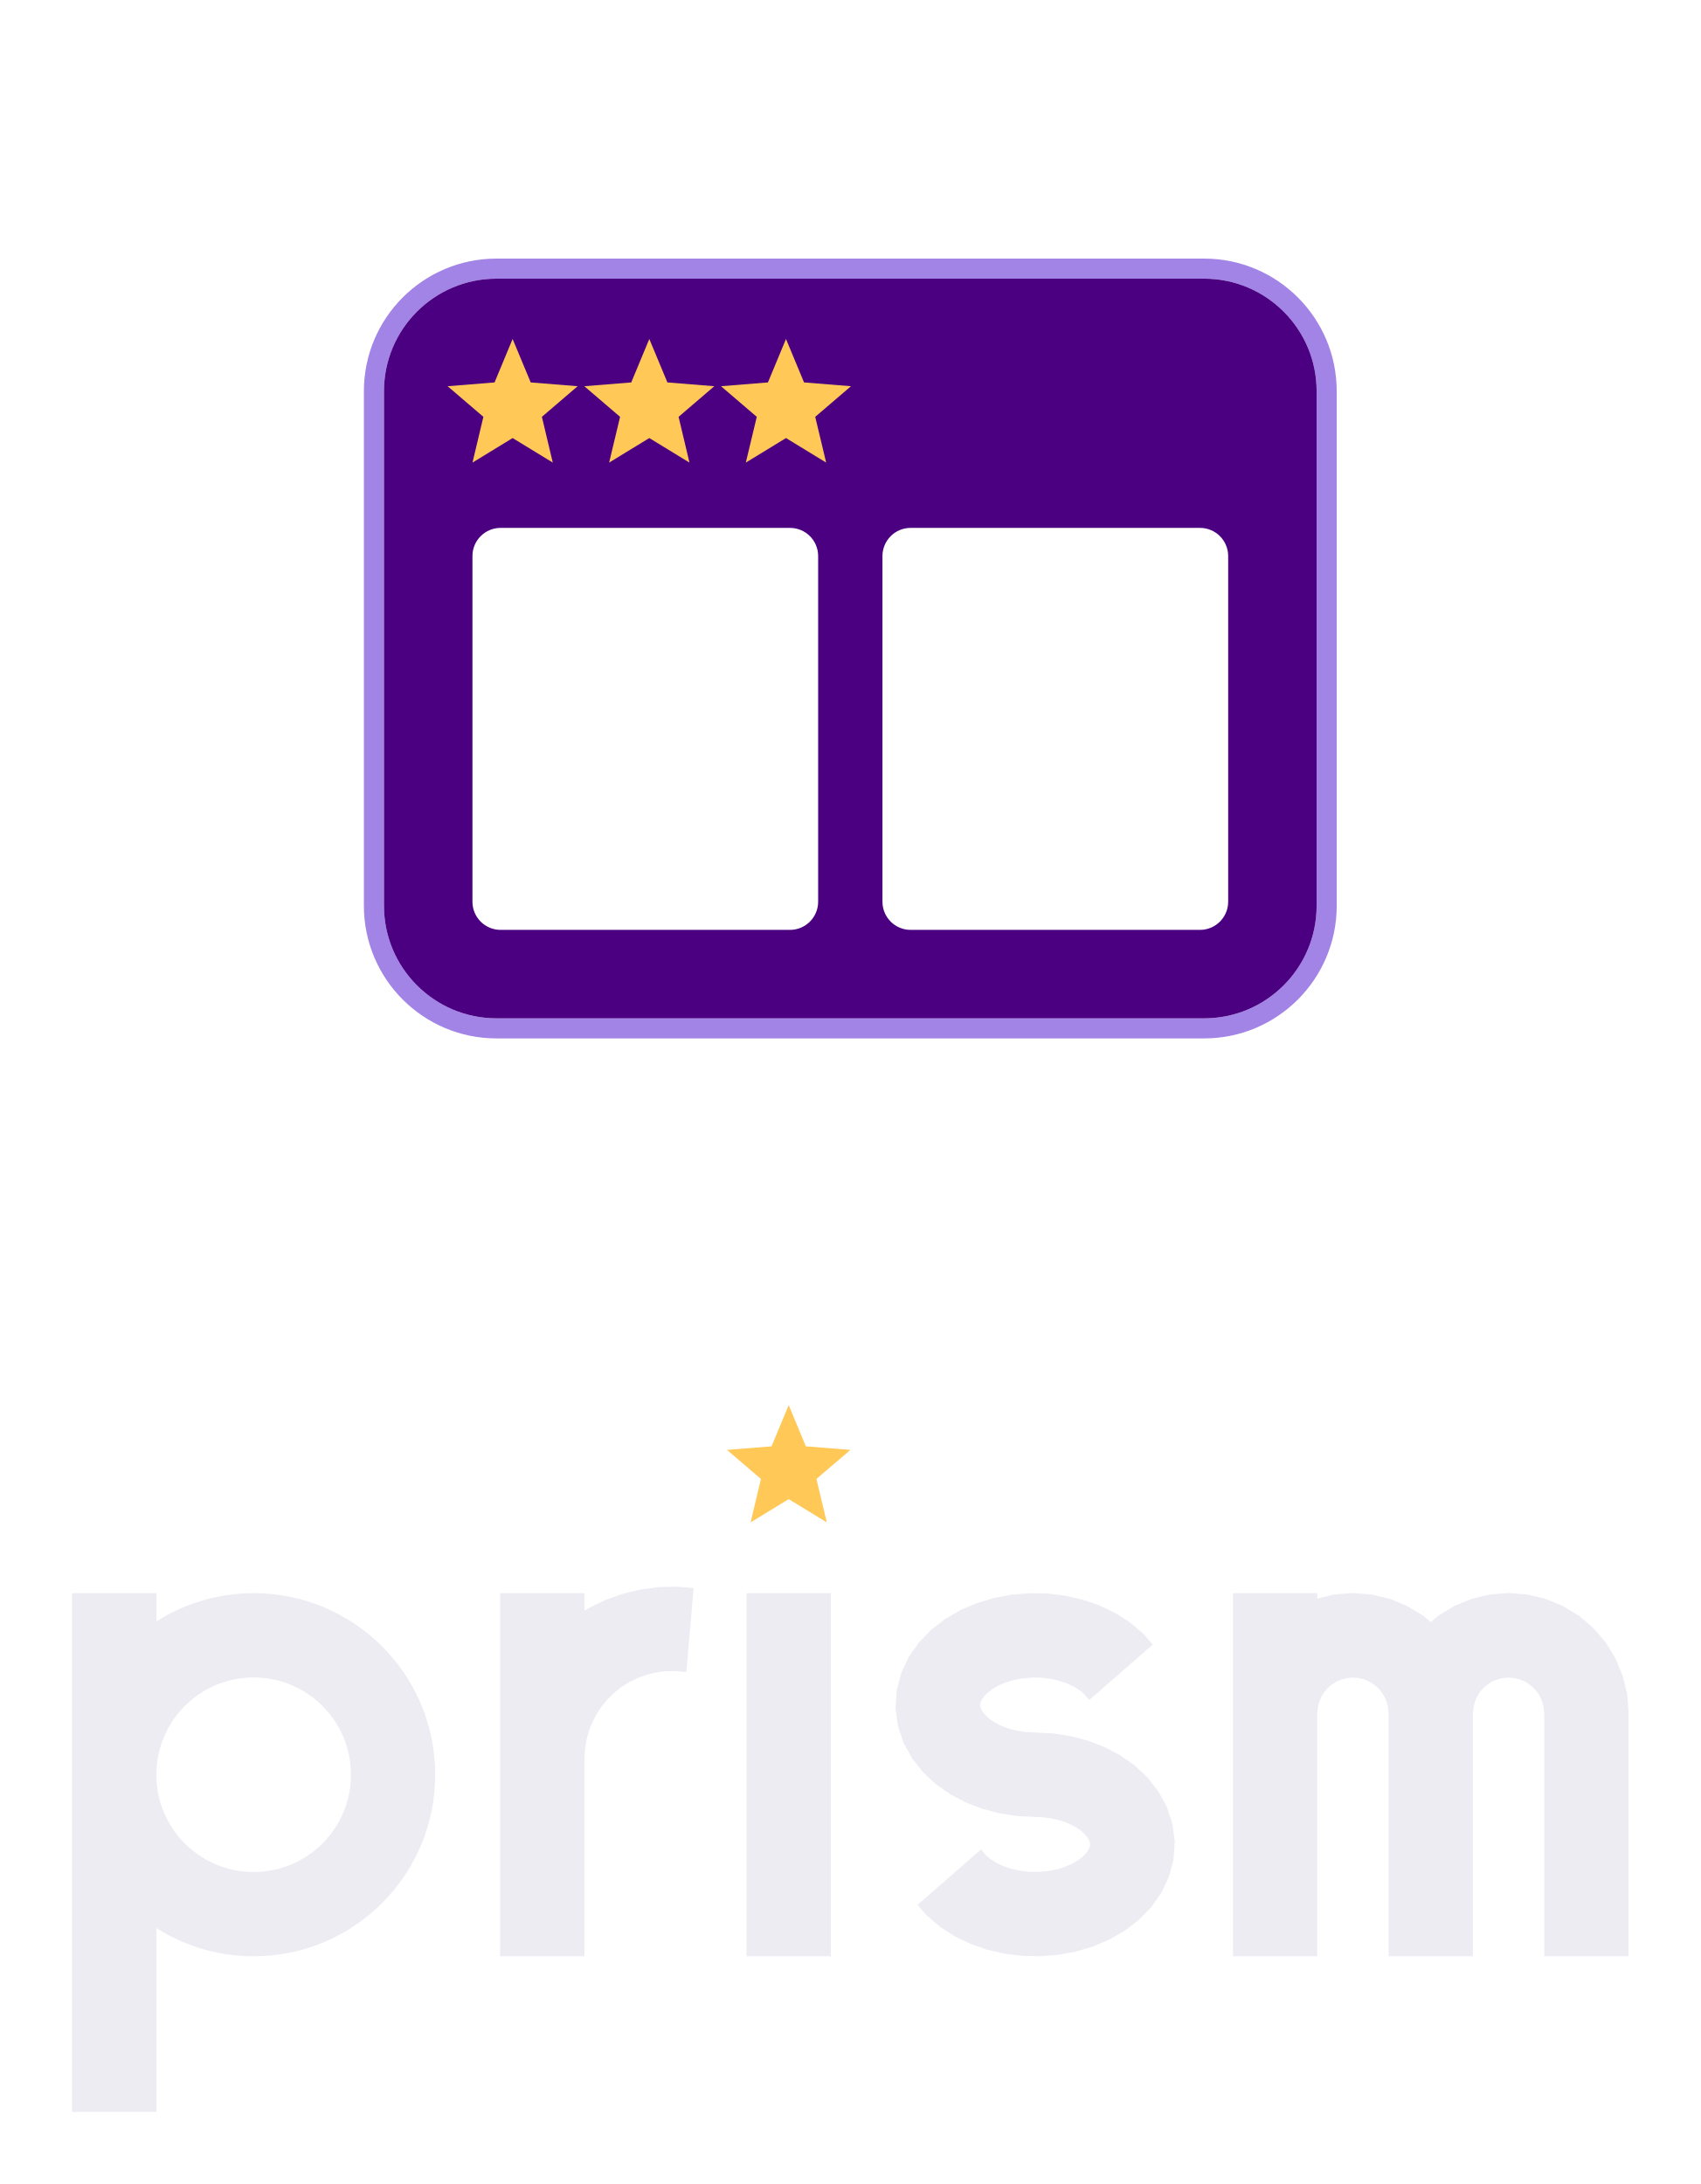
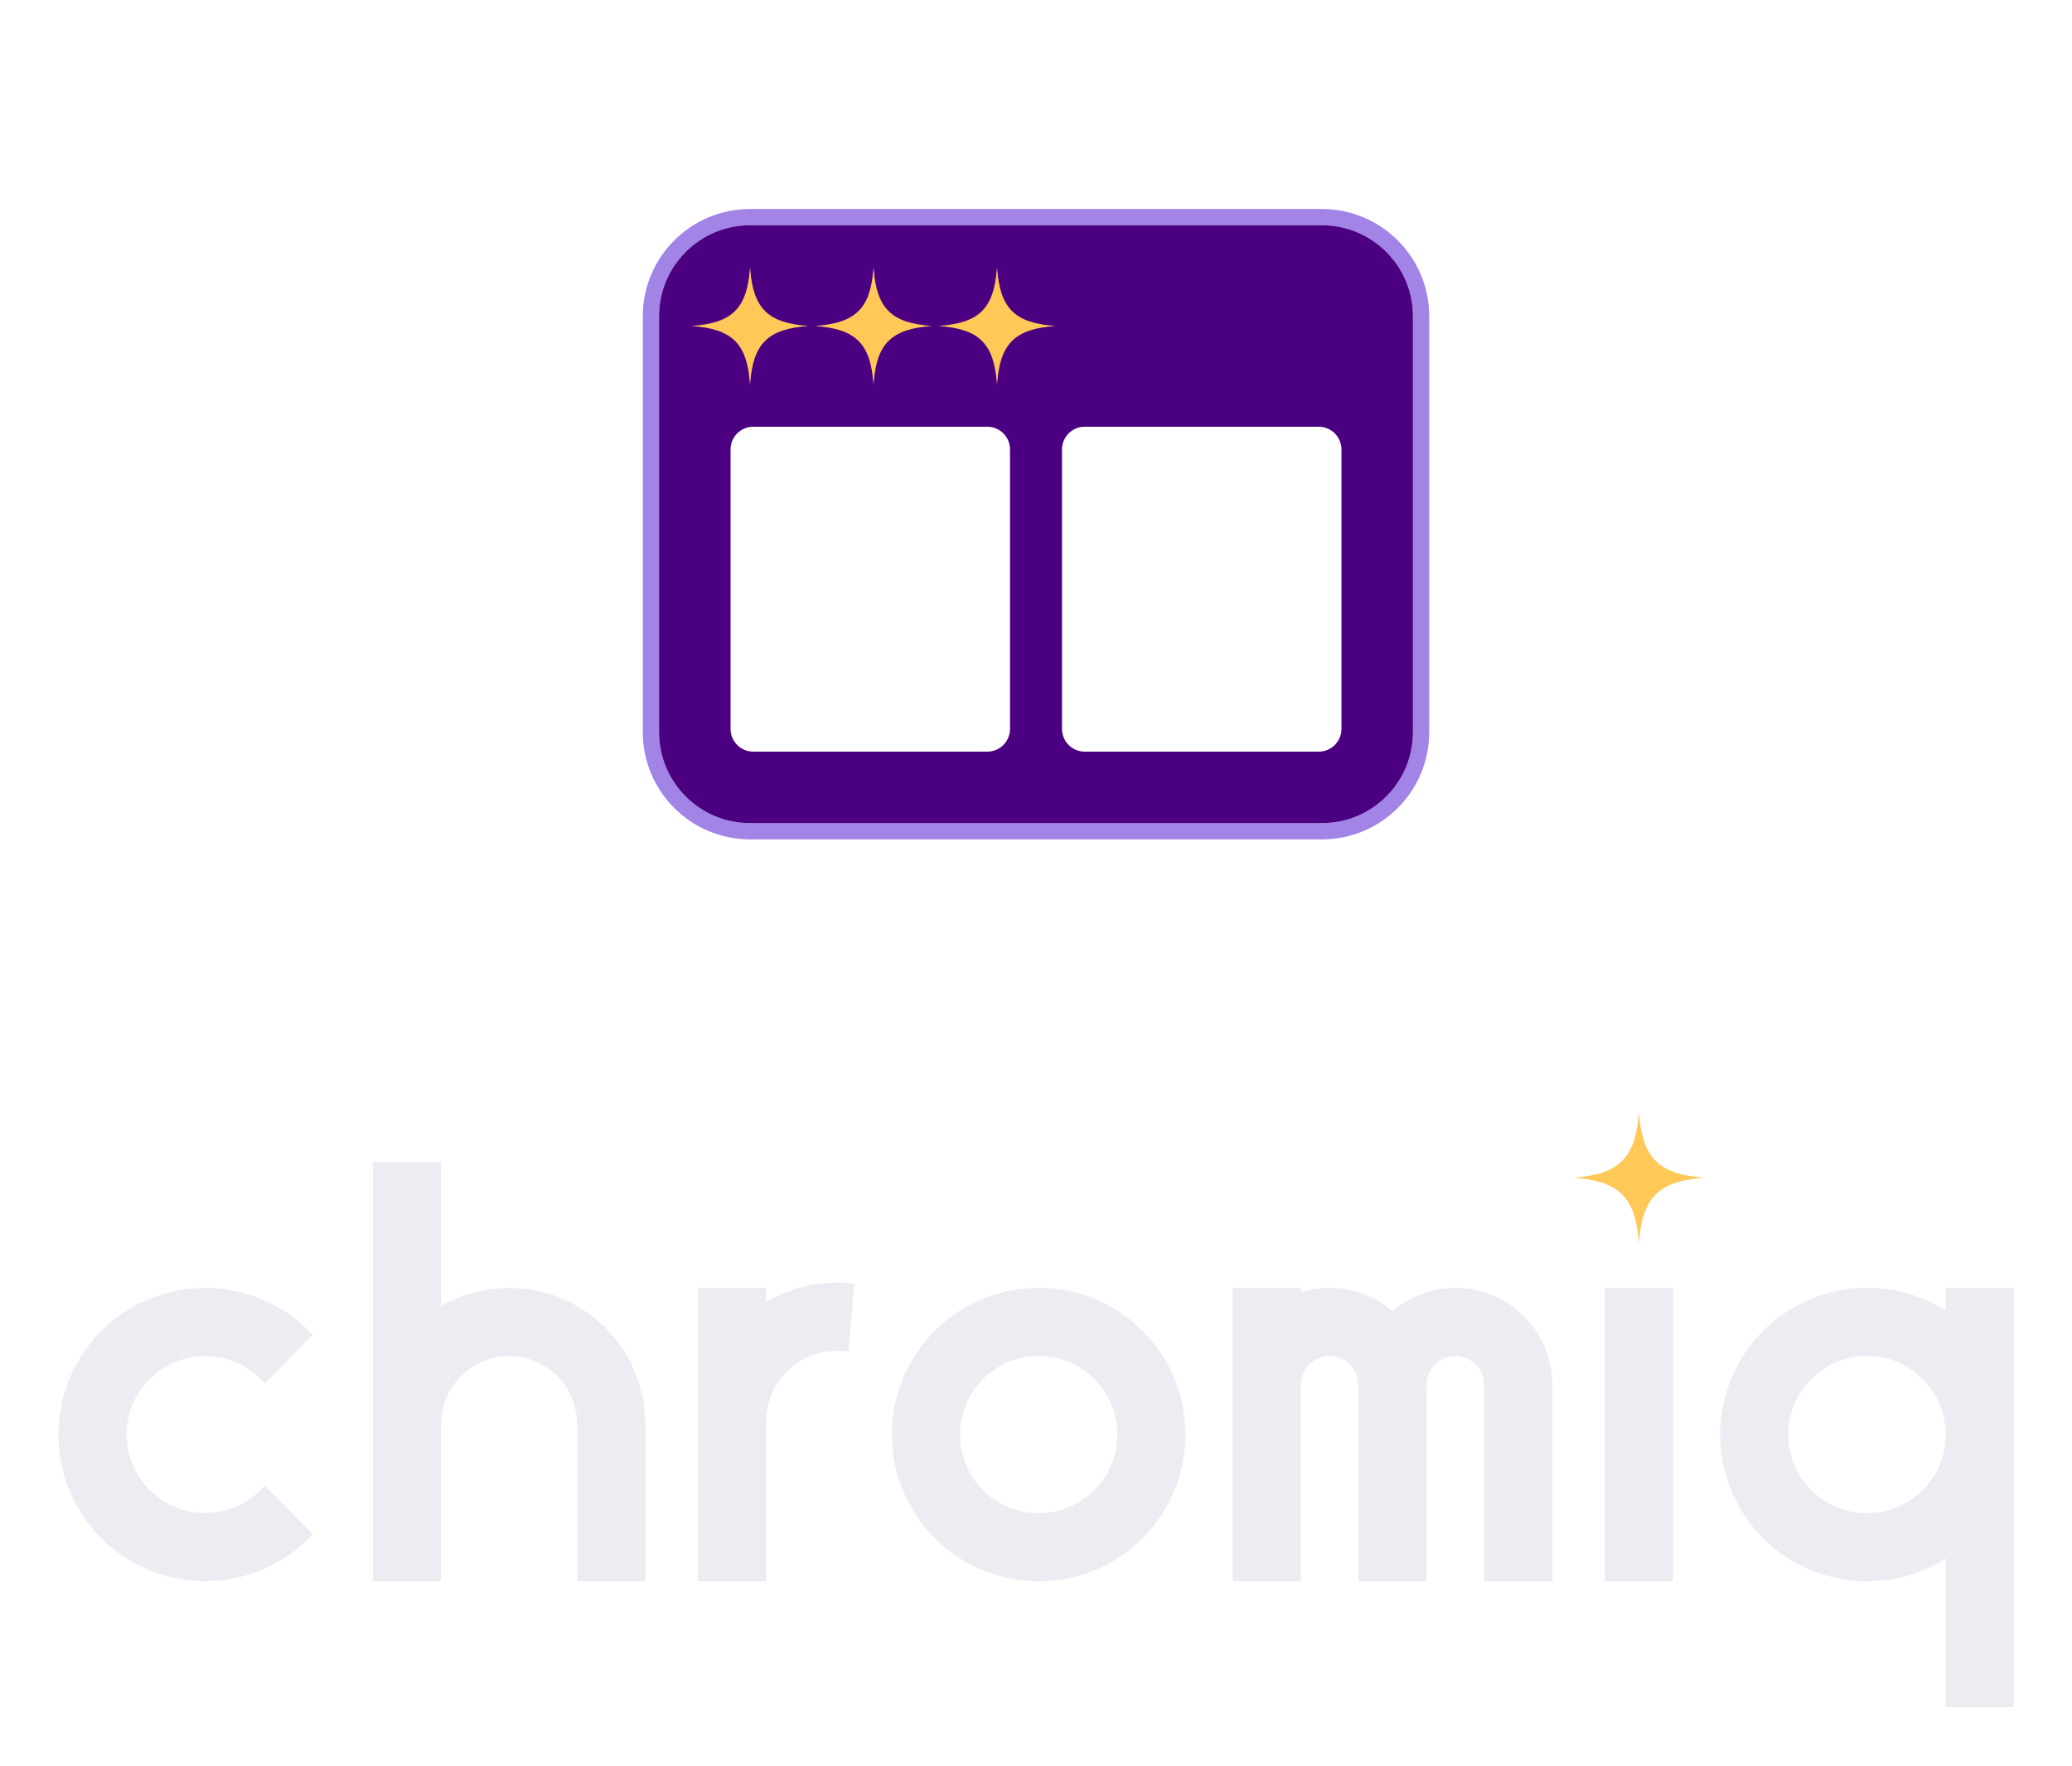
- <svg xmlns="http://www.w3.org/2000/svg" viewBox="-16 -16 377.6 484.96" width="377.6" height="484.96">
-   <path fill="#A283E6" d="M64.8 70.88A29.45 29.45 0 0 1 94.25 41.42L251.35 41.42A29.45 29.45 0 0 1 280.8 70.88L280.8 185.12A29.45 29.45 0 0 1 251.35 214.58L94.25 214.58A29.45 29.45 0 0 1 64.8 185.12ZM69.26 185.12A24.99 24.99 0 0 0 94.25 210.12L251.35 210.12A24.99 24.99 0 0 0 276.34 185.12L276.34 70.88A24.99 24.99 0 0 0 251.35 45.88L94.25 45.88A24.99 24.99 0 0 0 69.26 70.88Z" />
-   <path fill="#4B0082" d="M69.26 70.88A24.99 24.99 0 0 1 94.25 45.88L251.35 45.88A24.99 24.99 0 0 1 276.34 70.88L276.34 185.12A24.99 24.99 0 0 1 251.35 210.12L94.25 210.12A24.99 24.99 0 0 1 69.26 185.12ZM88.9 184.23A6.25 6.25 0 0 0 95.15 190.48L159.41 190.48A6.25 6.25 0 0 0 165.66 184.23L165.66 107.47A6.25 6.25 0 0 0 159.41 101.22L95.15 101.22A6.25 6.25 0 0 0 88.9 107.47ZM179.94 184.23A6.25 6.25 0 0 0 186.19 190.48L250.45 190.48A6.25 6.25 0 0 0 256.7 184.23L256.7 107.47A6.25 6.25 0 0 0 250.45 101.22L186.19 101.22A6.25 6.25 0 0 0 179.94 107.47ZM94.05 69.25L84.24 70.03L91.71 76.43L89.43 86L97.82 80.87L106.22 86L103.94 76.43L111.41 70.03L101.6 69.25L97.82 60.17ZM124.39 69.25L114.59 70.03L122.06 76.43L119.78 86L128.17 80.87L136.57 86L134.28 76.43L141.75 70.03L131.95 69.25L128.17 60.17ZM154.74 69.25L144.94 70.03L152.41 76.43L150.12 86L158.52 80.87L166.91 86L164.63 76.43L172.1 70.03L162.3 69.25L158.52 60.17Z" />
-   <path fill="#FFC857" d="M97.82 59.27L101.84 68.92L112.26 69.76L104.32 76.56L106.74 86.72L97.82 81.27L88.91 86.72L91.33 76.56L83.39 69.76L93.81 68.92ZM128.17 59.27L132.19 68.92L142.6 69.76L134.67 76.56L137.09 86.72L128.17 81.27L119.25 86.72L121.68 76.56L113.74 69.76L124.16 68.92ZM158.52 59.27L162.53 68.92L172.95 69.76L165.01 76.56L167.44 86.72L158.52 81.27L149.6 86.72L152.03 76.56L144.09 69.76L154.51 68.92Z" />
-   <path fill="#EEECF3" d="M0 337.76L18.72 337.76L18.72 452.96L0 452.96ZM80.64 378.08A40.32 40.32 0 0 1 40.32 418.4A40.32 40.32 0 0 1 0 378.08A40.32 40.32 0 0 1 40.32 337.76A40.32 40.32 0 0 1 80.64 378.08ZM61.92 378.08A21.6 21.6 0 0 0 40.32 356.48A21.6 21.6 0 0 0 18.72 378.08A21.6 21.6 0 0 0 40.32 399.68A21.6 21.6 0 0 0 61.92 378.08ZM95.04 337.76L113.76 337.76L113.76 418.4L95.04 418.4ZM95.05 373.98L95.24 370.41L95.9 366.38L96.97 362.45L98.46 358.65L100.35 355.03L102.61 351.64L105.23 348.51L108.16 345.67L111.37 343.16L114.84 341.01L118.51 339.24L122.36 337.88L126.33 336.93L130.37 336.41L134.45 336.33L138.01 336.64L136.4 355.29L133.84 355.06L131.76 355.11L129.7 355.37L127.68 355.85L125.73 356.55L123.86 357.45L122.09 358.54L120.45 359.82L118.96 361.26L117.63 362.86L116.48 364.58L115.52 366.42L114.76 368.36L114.22 370.36L113.88 372.41L113.75 374.98ZM149.76 337.76L168.48 337.76L168.48 418.4L149.76 418.4ZM225.86 361.49L224.71 360.16L223.76 359.36L222.51 358.56L220.99 357.83L219.24 357.23L217.31 356.79L215.27 356.54L213.18 356.5L211.12 356.67L209.14 357.04L207.31 357.59L205.7 358.28L204.35 359.06L203.29 359.87L202.53 360.65L202.05 361.33L201.78 361.88L201.67 362.3L201.65 362.65L201.69 363.02L201.85 363.48L202.17 364.07L202.74 364.79L203.59 365.59L204.75 366.39L206.18 367.15L207.87 367.8L209.75 368.29L211.76 368.6L214.31 368.73L217.82 368.91L221.75 369.51L225.58 370.52L229.25 371.93L232.71 373.75L235.9 375.99L238.75 378.65L241.17 381.72L243.07 385.18L244.32 388.96L244.84 392.93L244.57 396.93L243.54 400.78L241.83 404.35L239.56 407.55L236.83 410.34L233.74 412.71L230.36 414.66L226.75 416.2L222.96 417.33L219.06 418.06L215.09 418.39L211.11 418.32L207.16 417.84L203.29 416.96L199.57 415.68L196.03 413.98L192.75 411.88L189.79 409.35L187.72 406.98L201.82 394.67L202.97 396L203.92 396.8L205.17 397.6L206.69 398.33L208.44 398.93L210.37 399.37L212.41 399.62L214.5 399.66L216.56 399.49L218.54 399.12L220.37 398.57L221.98 397.88L223.33 397.1L224.39 396.29L225.15 395.51L225.63 394.83L225.9 394.28L226.01 393.86L226.03 393.51L225.99 393.14L225.83 392.68L225.51 392.09L224.94 391.37L224.09 390.57L222.93 389.77L221.5 389.01L219.81 388.36L217.93 387.87L215.92 387.56L213.37 387.43L209.86 387.25L205.93 386.65L202.1 385.64L198.43 384.23L194.97 382.41L191.78 380.17L188.93 377.51L186.51 374.44L184.61 370.98L183.36 367.2L182.84 363.23L183.11 359.23L184.14 355.38L185.85 351.81L188.12 348.61L190.85 345.82L193.94 343.45L197.32 341.5L200.93 339.96L204.72 338.83L208.62 338.1L212.59 337.77L216.57 337.84L220.52 338.32L224.39 339.2L228.11 340.48L231.65 342.18L234.93 344.28L237.89 346.81L239.96 349.18ZM257.76 337.76L276.48 337.76L276.48 418.4L257.76 418.4ZM257.79 363.67L258.06 360.23L259.04 356.16L260.64 352.29L262.82 348.72L265.54 345.54L268.72 342.82L272.29 340.64L276.16 339.04L280.23 338.06L284.4 337.73L288.57 338.06L292.64 339.04L296.51 340.64L300.08 342.82L303.26 345.54L305.98 348.72L308.16 352.29L309.76 356.16L310.74 360.23L311.04 364.03L311.04 418.4L292.32 418.4L292.32 364.77L292.19 363.17L291.9 361.96L291.43 360.82L290.78 359.76L289.98 358.82L289.04 358.02L287.98 357.37L286.84 356.9L285.63 356.61L284.4 356.51L283.17 356.61L281.96 356.9L280.82 357.37L279.76 358.02L278.82 358.82L278.02 359.76L277.37 360.82L276.9 361.96L276.61 363.17L276.45 365.13ZM292.35 363.67L292.62 360.23L293.6 356.16L295.2 352.29L297.38 348.72L300.1 345.54L303.28 342.82L306.85 340.64L310.72 339.04L314.79 338.06L318.96 337.73L323.13 338.06L327.2 339.04L331.07 340.64L334.64 342.82L337.82 345.54L340.54 348.72L342.72 352.29L344.32 356.16L345.3 360.23L345.6 364.03L345.6 418.4L326.88 418.4L326.88 364.77L326.75 363.17L326.46 361.96L325.99 360.82L325.34 359.76L324.54 358.82L323.6 358.02L322.54 357.37L321.4 356.9L320.19 356.61L318.96 356.51L317.73 356.61L316.52 356.9L315.38 357.37L314.32 358.02L313.38 358.82L312.58 359.76L311.93 360.82L311.46 361.96L311.17 363.17L311.01 365.13Z" />
-   <path fill="#FFC857" d="M159.12 296L162.93 305.16L172.82 305.95L165.28 312.4L167.58 322.05L159.12 316.88L150.66 322.05L152.96 312.4L145.42 305.95L155.31 305.16Z" />
+ <svg xmlns="http://www.w3.org/2000/svg" viewBox="-16 -16 569.137 484.96" width="569.137" height="484.96">
+   <path fill="#A283E6" d="M160.57 70.88A29.45 29.45 0 0 1 190.02 41.42L347.11 41.42A29.45 29.45 0 0 1 376.57 70.88L376.57 185.12A29.45 29.45 0 0 1 347.11 214.58L190.02 214.58A29.45 29.45 0 0 1 160.57 185.12ZM165.03 185.12A24.99 24.99 0 0 0 190.02 210.12L347.11 210.12A24.99 24.99 0 0 0 372.11 185.12L372.11 70.88A24.99 24.99 0 0 0 347.11 45.88L190.02 45.88A24.99 24.99 0 0 0 165.03 70.88Z" />
+   <path fill="#4B0082" d="M165.03 70.88A24.99 24.99 0 0 1 190.02 45.88L347.11 45.88A24.99 24.99 0 0 1 372.11 70.88L372.11 185.12A24.99 24.99 0 0 1 347.11 210.12L190.02 210.12A24.99 24.99 0 0 1 165.03 185.12ZM184.67 184.23A6.25 6.25 0 0 0 190.92 190.48L255.18 190.48A6.25 6.25 0 0 0 261.43 184.23L261.43 107.47A6.25 6.25 0 0 0 255.18 101.22L190.92 101.22A6.25 6.25 0 0 0 184.67 107.47ZM275.71 184.23A6.25 6.25 0 0 0 281.96 190.48L346.22 190.48A6.25 6.25 0 0 0 352.47 184.23L352.47 107.47A6.25 6.25 0 0 0 346.22 101.22L281.96 101.22A6.25 6.25 0 0 0 275.71 107.47ZM190.02 58.38C189.26 69 185.47 72.8 174.85 73.55C185.47 74.31 189.26 78.11 190.02 88.73C190.78 78.11 194.58 74.31 205.2 73.55C194.58 72.8 190.78 69 190.02 58.38ZM223.94 58.38C223.18 69 219.39 72.8 208.77 73.55C219.39 74.31 223.18 78.11 223.94 88.73C224.7 78.11 228.49 74.31 239.11 73.55C228.49 72.8 224.7 69 223.94 58.38ZM257.86 58.38C257.1 69 253.31 72.8 242.68 73.55C253.31 74.31 257.1 78.11 257.86 88.73C258.62 78.11 262.41 74.31 273.03 73.55C262.41 72.8 258.62 69 257.86 58.38Z" />
+   <path fill="#FFC857" d="M190.02 57.49C190.83 68.73 194.84 72.75 206.09 73.55C194.84 74.36 190.83 78.37 190.02 89.62C189.22 78.37 185.2 74.36 173.96 73.55C185.2 72.75 189.22 68.73 190.02 57.49ZM223.94 57.49C224.74 68.73 228.76 72.75 240.01 73.55C228.76 74.36 224.74 78.37 223.94 89.62C223.14 78.37 219.12 74.36 207.87 73.55C219.12 72.75 223.14 68.73 223.94 57.49ZM257.86 57.49C258.66 68.73 262.68 72.75 273.92 73.55C262.68 74.36 258.66 78.37 257.86 89.62C257.05 78.37 253.04 74.36 241.79 73.55C253.04 72.75 257.05 68.73 257.86 57.49Z" />
+   <path fill="#EEECF3" d="M56.78 364.03L54.53 361.82L52.47 360.23L50.24 358.9L47.86 357.85L45.38 357.09L42.82 356.64L40.22 356.5L37.63 356.67L35.08 357.15L32.6 357.93L30.24 359.01L28.02 360.36L25.98 361.97L24.15 363.81L22.55 365.86L21.21 368.08L20.15 370.45L19.38 372.93L18.91 375.49L18.75 378.08L18.91 380.67L19.38 383.23L20.15 385.71L21.21 388.08L22.55 390.3L24.15 392.35L25.98 394.19L28.02 395.8L30.24 397.15L32.6 398.23L35.08 399.01L37.63 399.49L40.22 399.66L42.82 399.52L45.38 399.07L47.86 398.31L50.24 397.26L52.47 395.93L54.53 394.34L56.78 392.13L69.91 405.47L66.85 408.48L63.01 411.44L58.84 413.92L54.4 415.89L49.75 417.3L44.97 418.15L40.13 418.42L35.28 418.1L30.51 417.2L25.88 415.74L21.46 413.73L17.32 411.2L13.5 408.2L10.08 404.76L7.09 400.93L4.59 396.77L2.6 392.34L1.16 387.7L0.29 382.93L0 378.08L0.29 373.23L1.16 368.46L2.6 363.82L4.59 359.39L7.09 355.23L10.08 351.4L13.5 347.96L17.32 344.96L21.46 342.43L25.88 340.42L30.51 338.96L35.28 338.06L40.13 337.74L44.97 338.01L49.75 338.86L54.4 340.27L58.84 342.24L63.01 344.72L66.85 347.68L69.91 350.69ZM86.42 303.2L105.14 303.2L105.14 418.4L86.42 418.4ZM86.45 374.47L86.85 369.34L88.22 363.62L90.47 358.19L93.54 353.18L97.36 348.71L101.83 344.89L106.85 341.81L112.28 339.56L118 338.19L123.86 337.73L129.72 338.19L135.44 339.56L140.87 341.81L145.88 344.89L150.35 348.71L154.17 353.18L157.24 358.19L159.49 363.62L160.86 369.34L161.3 374.83L161.3 418.4L142.58 418.4L142.58 375.57L142.32 372.28L141.63 369.42L140.51 366.71L138.98 364.21L137.07 361.98L134.84 360.08L132.34 358.55L129.63 357.42L126.78 356.74L123.86 356.51L120.93 356.74L118.08 357.42L115.37 358.55L112.87 360.08L110.64 361.98L108.74 364.21L107.2 366.71L106.08 369.42L105.4 372.28L105.11 375.93ZM175.7 337.76L194.42 337.76L194.42 418.4L175.7 418.4ZM175.71 373.98L175.9 370.41L176.55 366.38L177.63 362.45L179.12 358.65L181.01 355.03L183.27 351.64L185.88 348.51L188.81 345.67L192.03 343.16L195.5 341.01L199.17 339.24L203.02 337.88L206.98 336.93L211.03 336.41L215.11 336.33L218.67 336.64L217.06 355.29L214.49 355.06L212.42 355.11L210.36 355.37L208.34 355.85L206.38 356.55L204.51 357.45L202.75 358.54L201.11 359.82L199.62 361.26L198.29 362.86L197.14 364.58L196.18 366.42L195.42 368.36L194.87 370.36L194.54 372.41L194.4 374.98ZM309.62 378.08A40.32 40.32 0 0 1 269.3 418.4A40.32 40.32 0 0 1 228.98 378.08A40.32 40.32 0 0 1 269.3 337.76A40.32 40.32 0 0 1 309.62 378.08ZM290.9 378.08A21.6 21.6 0 0 0 269.3 356.48A21.6 21.6 0 0 0 247.7 378.08A21.6 21.6 0 0 0 269.3 399.68A21.6 21.6 0 0 0 290.9 378.08ZM322.58 337.76L341.3 337.76L341.3 418.4L322.58 418.4ZM322.61 363.67L322.88 360.23L323.85 356.16L325.45 352.29L327.64 348.72L330.36 345.54L333.54 342.82L337.11 340.64L340.98 339.04L345.05 338.06L349.22 337.73L353.39 338.06L357.46 339.04L361.32 340.64L364.89 342.82L368.07 345.54L370.79 348.72L372.98 352.29L374.58 356.16L375.56 360.23L375.86 364.03L375.86 418.4L357.14 418.4L357.14 364.77L357.01 363.17L356.72 361.96L356.25 360.82L355.6 359.76L354.8 358.82L353.86 358.02L352.8 357.37L351.66 356.9L350.45 356.61L349.22 356.51L347.98 356.61L346.78 356.9L345.63 357.37L344.58 358.02L343.64 358.82L342.83 359.76L342.19 360.82L341.71 361.96L341.42 363.17L341.27 365.13ZM357.17 363.67L357.44 360.23L358.41 356.16L360.01 352.29L362.2 348.72L364.92 345.54L368.1 342.82L371.67 340.64L375.54 339.04L379.61 338.06L383.78 337.73L387.95 338.06L392.02 339.04L395.88 340.64L399.45 342.82L402.63 345.54L405.35 348.72L407.54 352.29L409.14 356.16L410.12 360.23L410.42 364.03L410.42 418.4L391.7 418.4L391.7 364.77L391.57 363.17L391.28 361.96L390.81 360.82L390.16 359.76L389.36 358.82L388.42 358.02L387.36 357.37L386.22 356.9L385.01 356.61L383.78 356.51L382.54 356.61L381.34 356.9L380.19 357.37L379.14 358.02L378.2 358.82L377.39 359.76L376.75 360.82L376.27 361.96L375.98 363.17L375.83 365.13ZM424.82 337.76L443.54 337.76L443.54 418.4L424.82 418.4ZM518.42 337.76L537.14 337.76L537.14 452.96L518.42 452.96ZM537.14 378.08A40.32 40.32 0 0 1 496.82 418.4A40.32 40.32 0 0 1 456.5 378.08A40.32 40.32 0 0 1 496.82 337.76A40.32 40.32 0 0 1 537.14 378.08ZM518.42 378.08A21.6 21.6 0 0 0 496.82 356.48A21.6 21.6 0 0 0 475.22 378.08A21.6 21.6 0 0 0 496.82 399.68A21.6 21.6 0 0 0 518.42 378.08Z" />
+   <path fill="#FFC857" d="M434.18 289.52C435.08 302.12 439.58 306.62 452.18 307.52C439.58 308.42 435.08 312.92 434.18 325.52C433.28 312.92 428.78 308.42 416.18 307.52C428.78 306.62 433.28 302.12 434.18 289.52Z" />
</svg>
